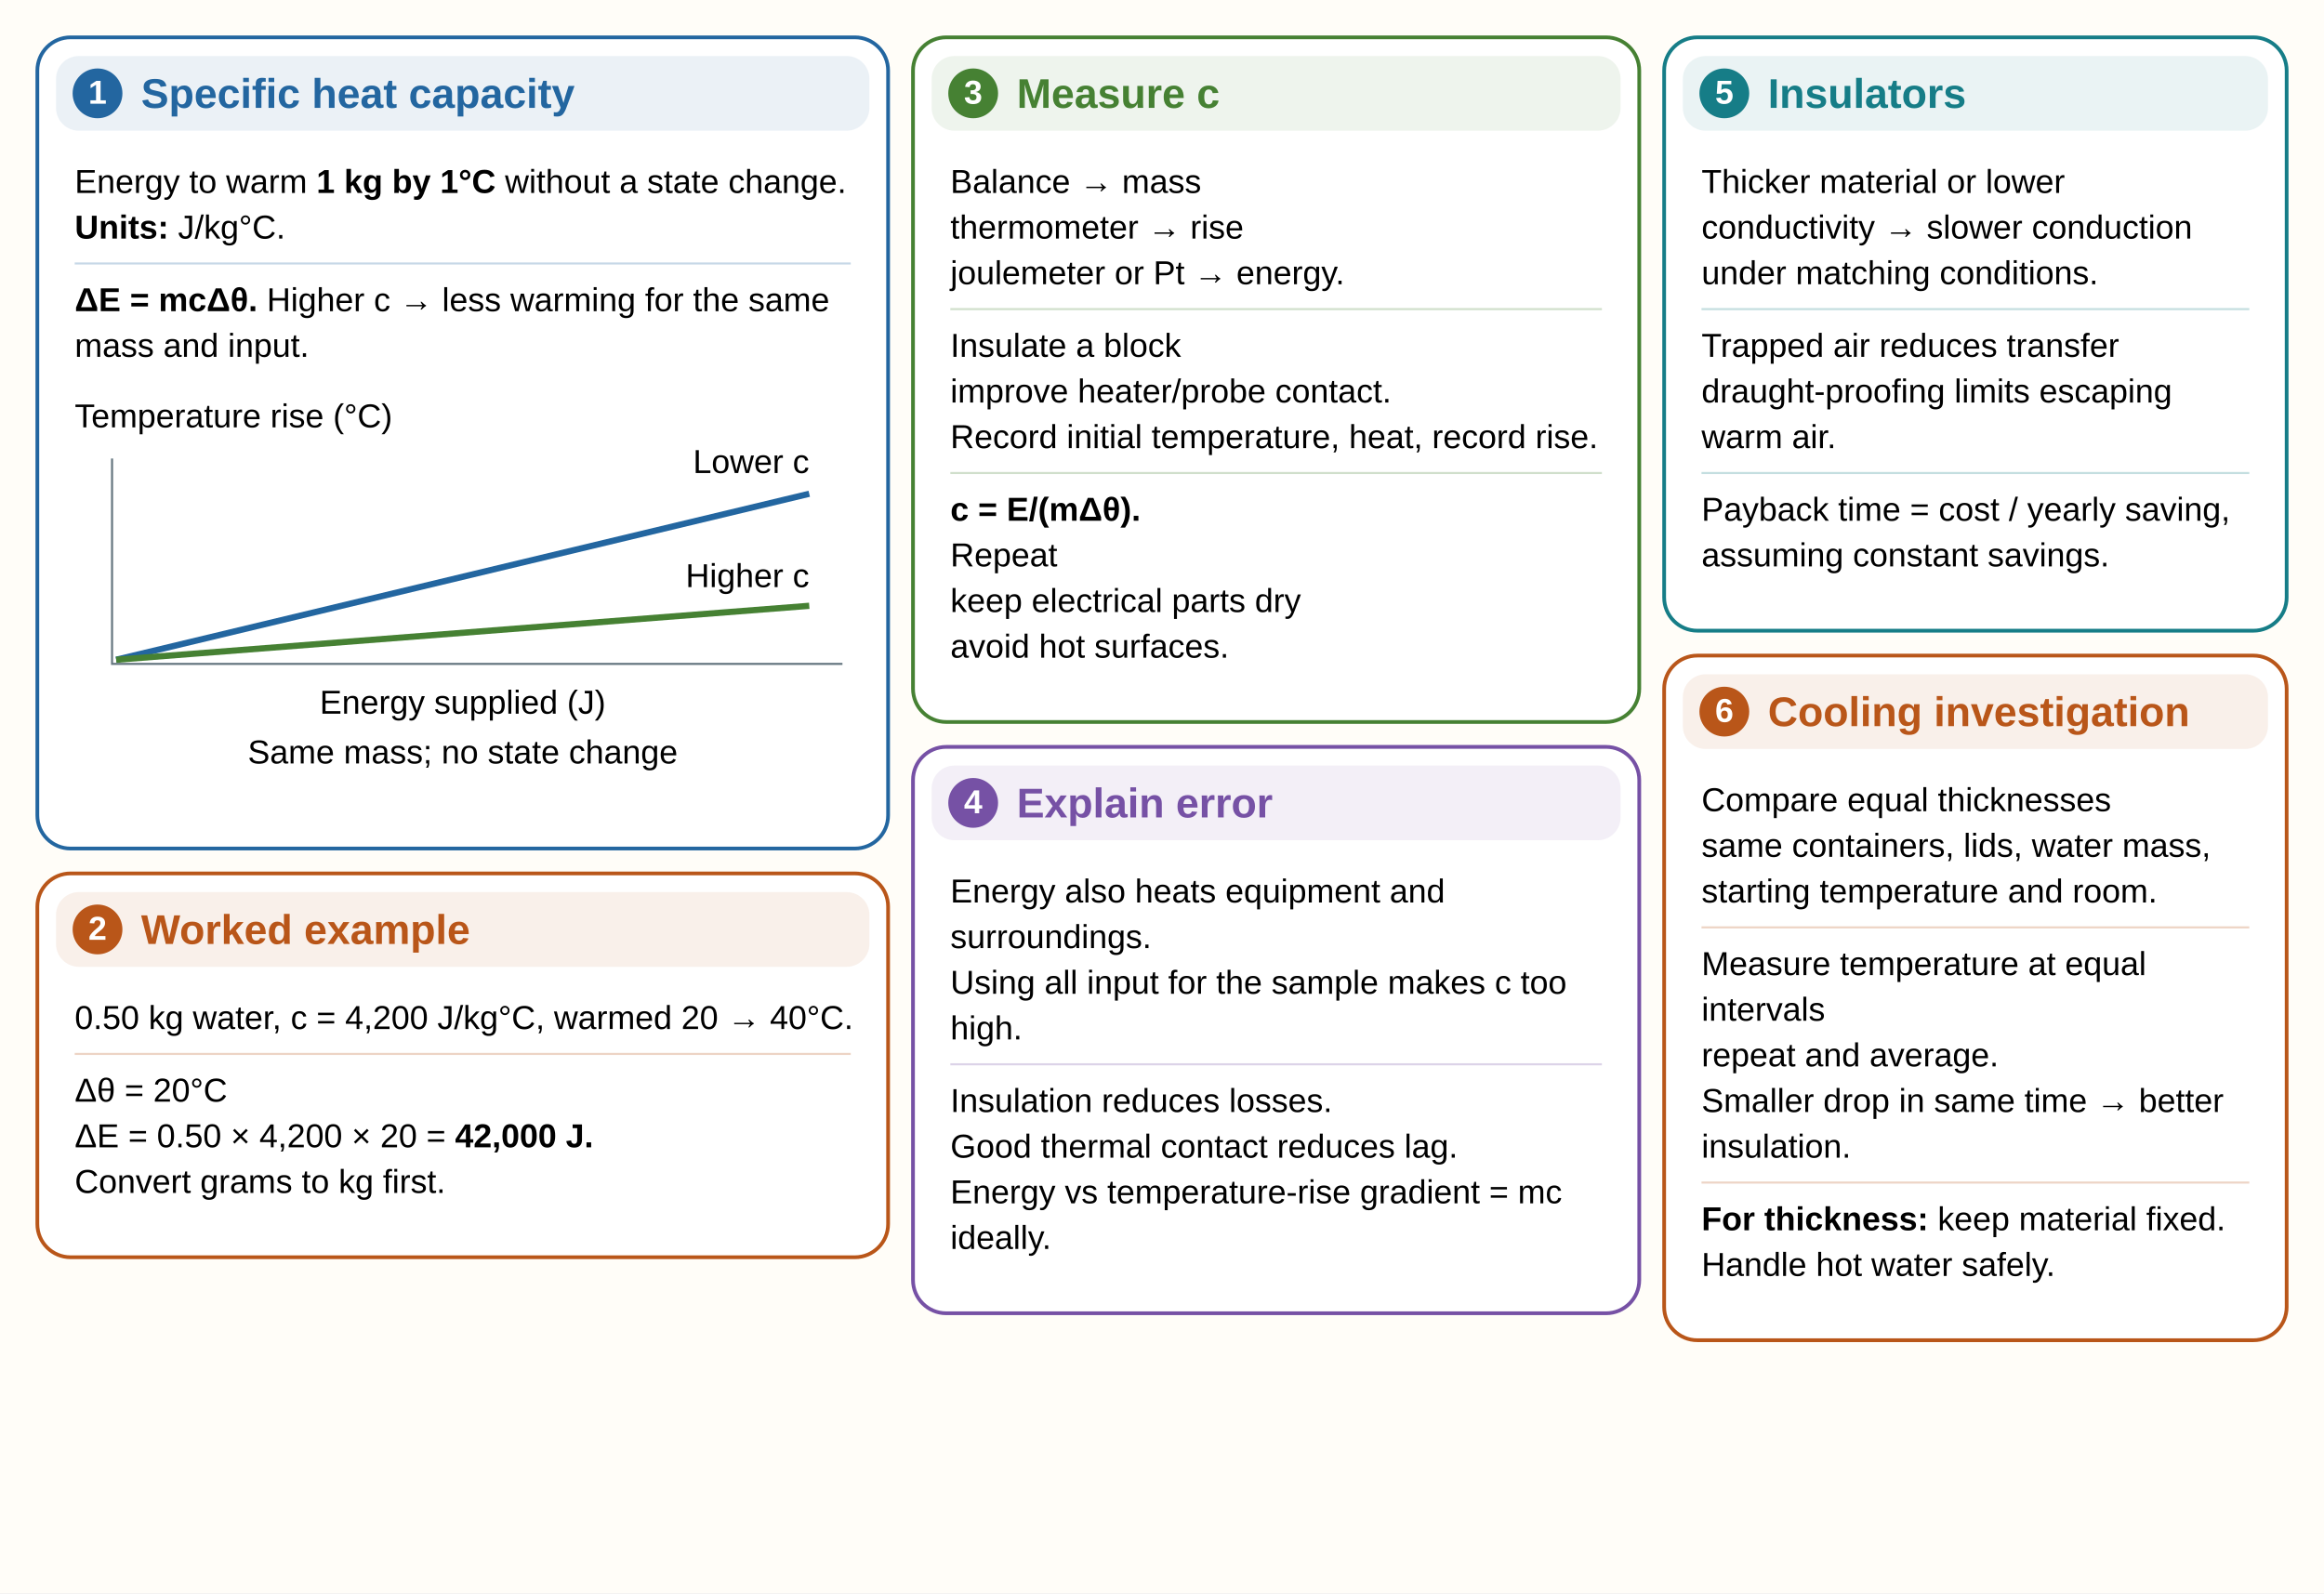
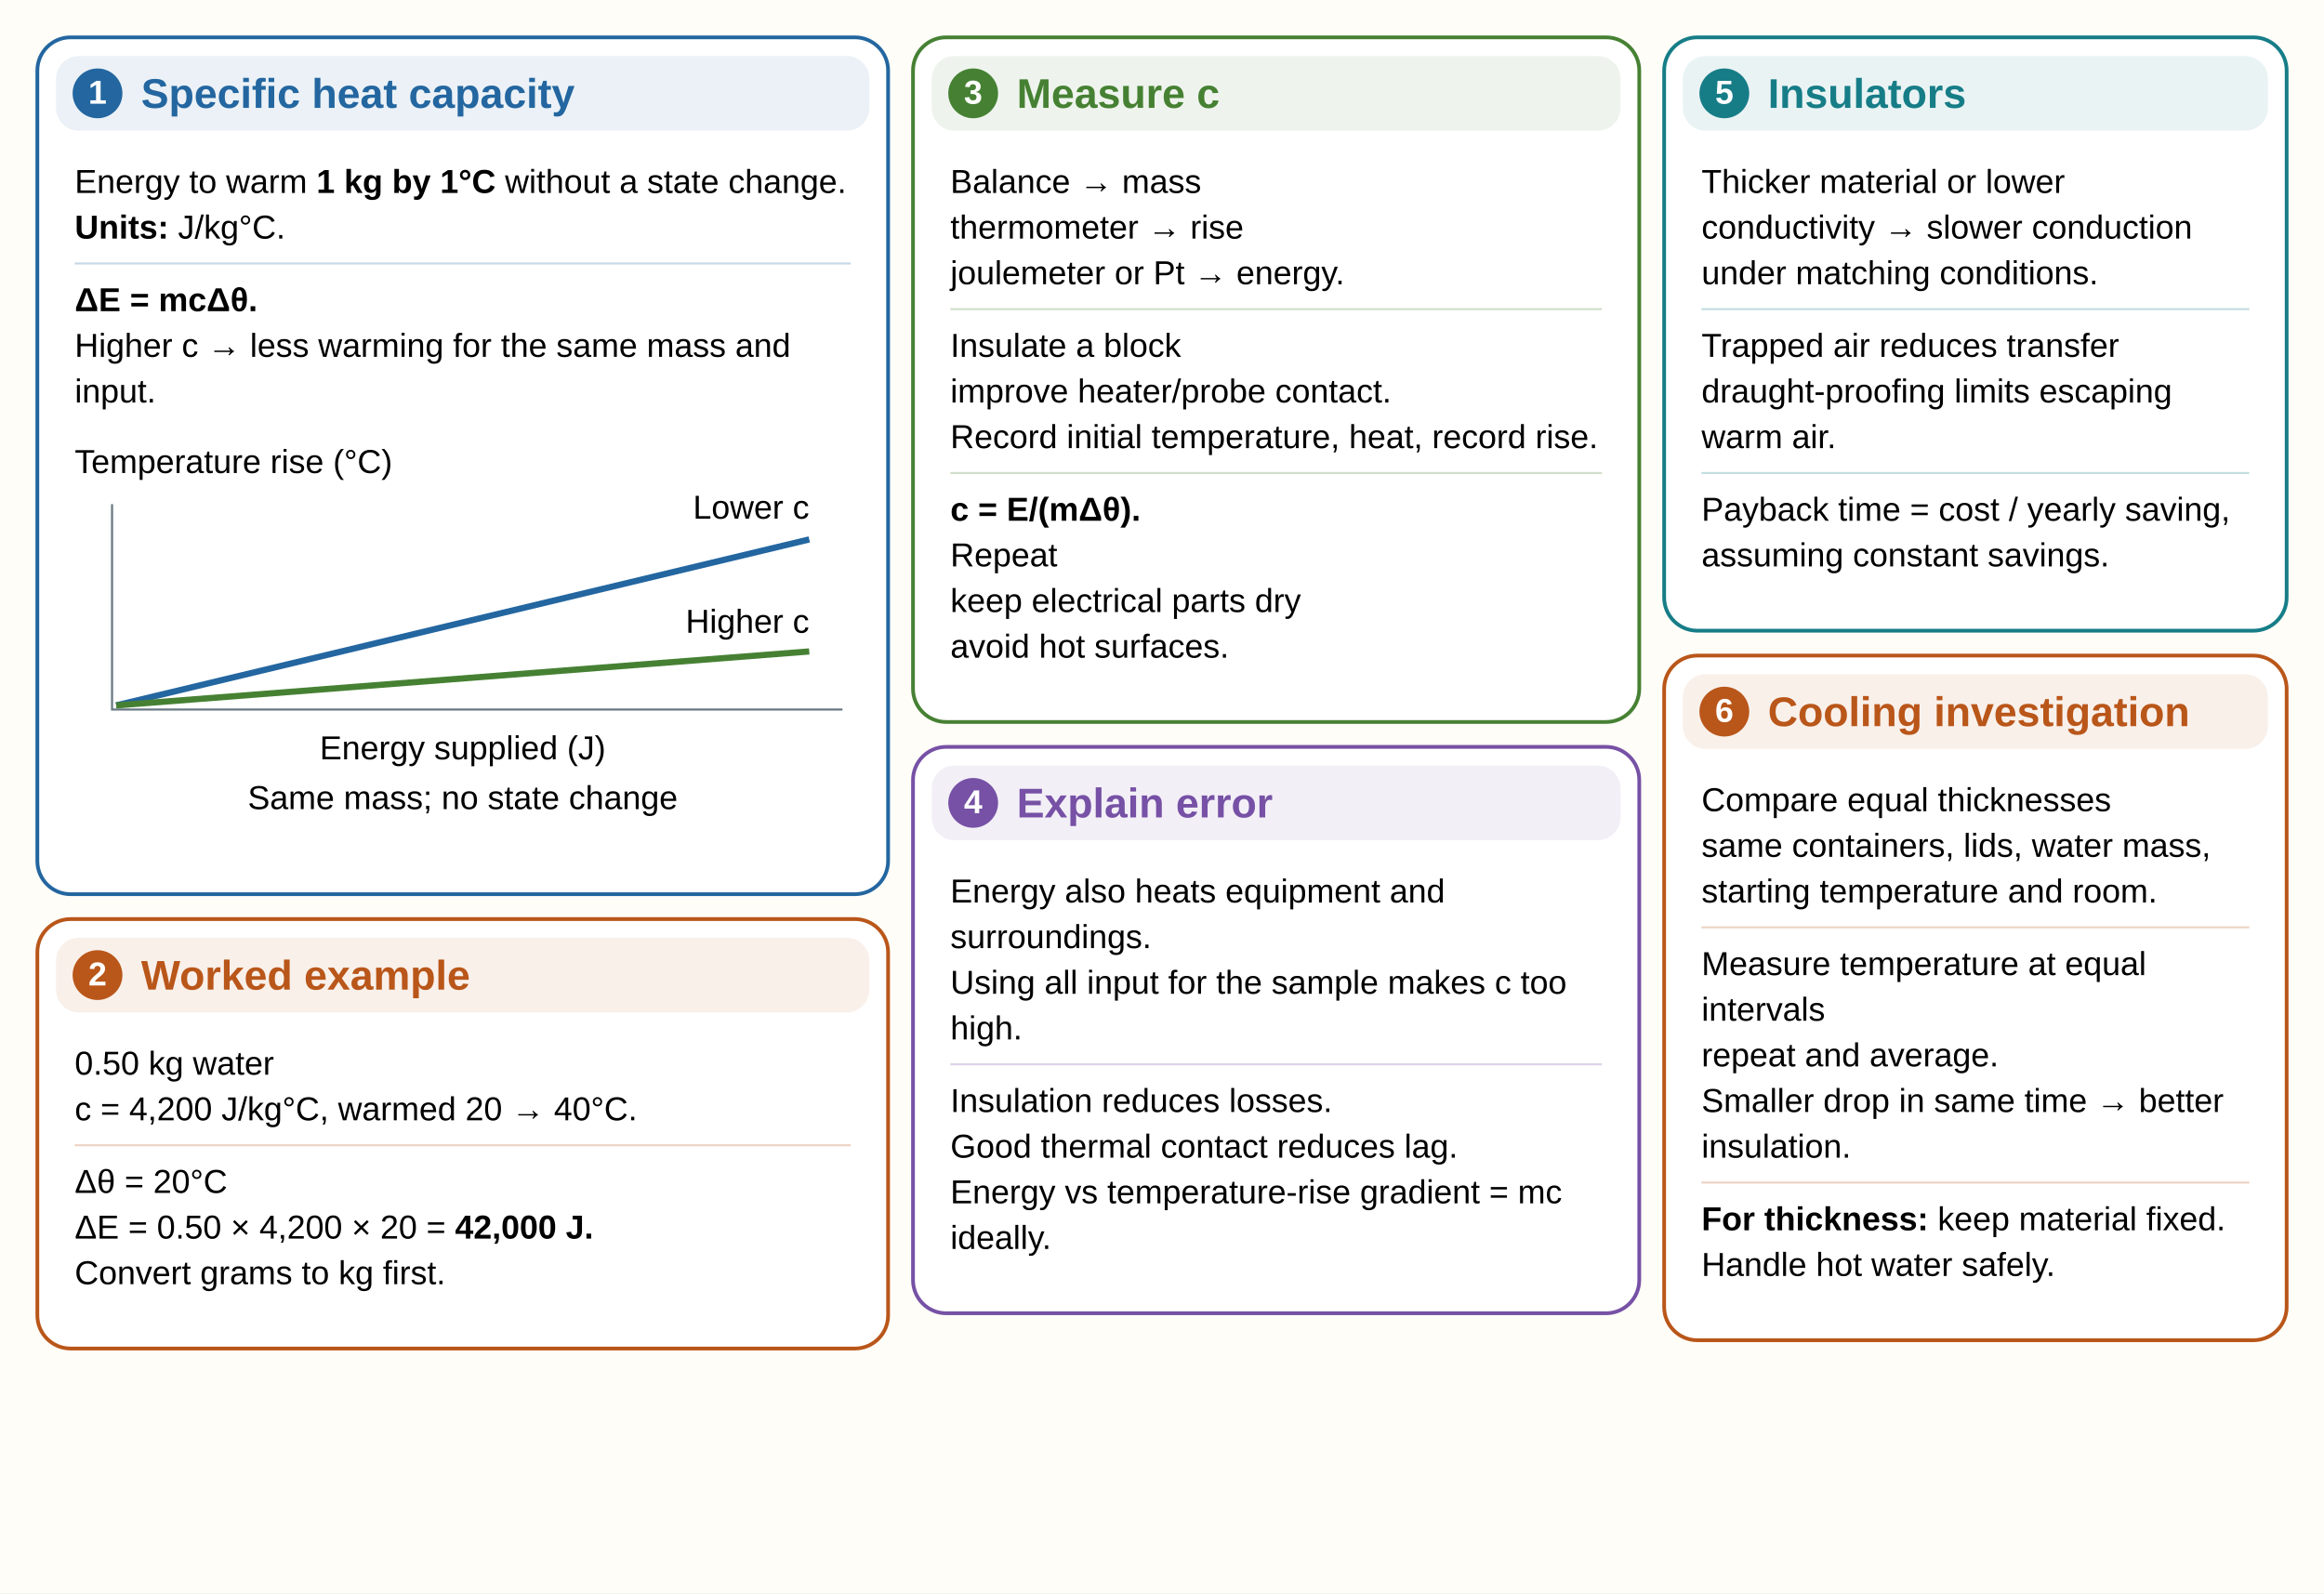
<svg xmlns="http://www.w3.org/2000/svg" width="2400" height="1645.714" viewBox="0 0 1120 768" role="img" aria-labelledby="map-title map-description" data-print-width-mm="277" font-family="Segoe UI,Arial,sans-serif">
  <defs>
    <marker id="arrow-2366a0" viewBox="0 0 10 10" refX="9" refY="5" markerWidth="4" markerHeight="4" orient="auto-start-reverse">
      <path d="M1 1L9 5L1 9" fill="none" stroke="#2366a0" stroke-width="2" stroke-linejoin="round" />
    </marker>
    <marker id="arrow-b95619" viewBox="0 0 10 10" refX="9" refY="5" markerWidth="4" markerHeight="4" orient="auto-start-reverse">
      <path d="M1 1L9 5L1 9" fill="none" stroke="#b95619" stroke-width="2" stroke-linejoin="round" />
    </marker>
    <marker id="arrow-468133" viewBox="0 0 10 10" refX="9" refY="5" markerWidth="4" markerHeight="4" orient="auto-start-reverse">
      <path d="M1 1L9 5L1 9" fill="none" stroke="#468133" stroke-width="2" stroke-linejoin="round" />
    </marker>
    <marker id="arrow-7651a5" viewBox="0 0 10 10" refX="9" refY="5" markerWidth="4" markerHeight="4" orient="auto-start-reverse">
      <path d="M1 1L9 5L1 9" fill="none" stroke="#7651a5" stroke-width="2" stroke-linejoin="round" />
    </marker>
    <marker id="arrow-167d87" viewBox="0 0 10 10" refX="9" refY="5" markerWidth="4" markerHeight="4" orient="auto-start-reverse">
      <path d="M1 1L9 5L1 9" fill="none" stroke="#167d87" stroke-width="2" stroke-linejoin="round" />
    </marker>
    <marker id="arrow-b95619" viewBox="0 0 10 10" refX="9" refY="5" markerWidth="4" markerHeight="4" orient="auto-start-reverse">
      <path d="M1 1L9 5L1 9" fill="none" stroke="#b95619" stroke-width="2" stroke-linejoin="round" />
    </marker>
  </defs>
  <rect width="1120" height="768" fill="#fffdf8" />
-   <g class="map-section" id="section-1" data-source-panel="0" data-bounds="0,0,410,391" transform="translate(18 18)">
-     <rect width="410" height="391" rx="16" fill="white" stroke="#2366a0" stroke-width="1.8" />
+   <g class="map-section" id="section-1" data-source-panel="0" data-bounds="0,0,410,413" transform="translate(18 18)">
+     <rect width="410" height="413" rx="16" fill="white" stroke="#2366a0" stroke-width="1.8" />
    <g class="section-heading">
      <rect x="9" y="9" width="392" height="36" rx="11" fill="#2366a0" opacity=".09" />
      <circle cx="29" cy="27" r="12" fill="#2366a0" />
      <text class="diagram-label" x="29" y="32" font-size="16" fill="white" font-weight="700" text-anchor="middle">1</text>
      <text class="panel-title" x="50" y="34" font-size="20" fill="#2366a0" font-weight="700" text-anchor="start">Specific heat capacity</text>
    </g>
    <g class="section-body">
      <text class="body-text" x="18" y="75" font-size="16" fill="#000000" font-weight="400" text-anchor="start">Energy to warm <tspan font-weight="700">1</tspan>
        <tspan font-weight="700">kg</tspan>
        <tspan font-weight="700">by</tspan>
        <tspan font-weight="700">1°C</tspan> without a state change.</text>
      <text class="body-text" x="18" y="97" font-size="16" fill="#000000" font-weight="400" text-anchor="start">
        <tspan font-weight="700">Units:</tspan> J/kg°C.</text>
      <path class="section-divider" d="M18 109H392" stroke="#2366a0" stroke-opacity=".25" stroke-width="1" fill="none" />
      <text class="body-text" x="18" y="132" font-size="16" fill="#000000" font-weight="400" text-anchor="start">
        <tspan font-weight="700">ΔE</tspan>
        <tspan font-weight="700">=</tspan>
-         <tspan font-weight="700">mcΔθ.</tspan> Higher c → less warming for the same</text>
-       <text class="body-text" x="18" y="154" font-size="16" fill="#000000" font-weight="400" text-anchor="start">mass and input.</text>
-       <g transform="translate(18 172)">
+         <tspan font-weight="700">mcΔθ.</tspan>
+       </text>
+       <text class="body-text" x="18" y="154" font-size="16" fill="#000000" font-weight="400" text-anchor="start">Higher c → less warming for the same mass and</text>
+       <text class="body-text" x="18" y="176" font-size="16" fill="#000000" font-weight="400" text-anchor="start">input.</text>
+       <g transform="translate(18 194)">
        <g class="concept-illustration">
          <text class="diagram-label" x="0" y="16" font-size="16" fill="#000000" text-anchor="start">Temperature rise (°C)</text>
          <path d="M18 31V130H370" fill="none" stroke="#667781" stroke-width="1" />
          <path d="M20 128L354 48" fill="none" stroke="#2366a0" stroke-width="3" />
          <path d="M20 128L354 102" fill="none" stroke="#468133" stroke-width="3" />
          <text class="diagram-label" x="354" y="38" font-size="16" fill="#000000" text-anchor="end">Lower c</text>
          <text class="diagram-label" x="354" y="93" font-size="16" fill="#000000" text-anchor="end">Higher c</text>
          <text class="diagram-label" x="187.0" y="154" font-size="16" fill="#000000" text-anchor="middle">Energy supplied (J)</text>
          <text class="diagram-label" x="187.0" y="178" font-size="16" fill="#000000" text-anchor="middle">Same mass; no state change</text>
        </g>
      </g>
    </g>
  </g>
-   <g class="map-section" id="section-2" data-source-panel="1" data-bounds="0,0,410,185" transform="translate(18 421)">
-     <rect width="410" height="185" rx="16" fill="white" stroke="#b95619" stroke-width="1.8" />
+   <g class="map-section" id="section-2" data-source-panel="1" data-bounds="0,0,410,207" transform="translate(18 443)">
+     <rect width="410" height="207" rx="16" fill="white" stroke="#b95619" stroke-width="1.8" />
    <g class="section-heading">
      <rect x="9" y="9" width="392" height="36" rx="11" fill="#b95619" opacity=".09" />
      <circle cx="29" cy="27" r="12" fill="#b95619" />
      <text class="diagram-label" x="29" y="32" font-size="16" fill="white" font-weight="700" text-anchor="middle">2</text>
      <text class="panel-title" x="50" y="34" font-size="20" fill="#b95619" font-weight="700" text-anchor="start">Worked example</text>
    </g>
    <g class="section-body">
-       <text class="body-text" x="18" y="75" font-size="16" fill="#000000" font-weight="400" text-anchor="start">0.50 kg water, c = 4,200 J/kg°C, warmed 20 → 40°C.</text>
-       <path class="section-divider" d="M18 87H392" stroke="#b95619" stroke-opacity=".25" stroke-width="1" fill="none" />
-       <text class="body-text" x="18" y="110" font-size="16" fill="#000000" font-weight="400" text-anchor="start">Δθ = 20°C</text>
-       <text class="body-text" x="18" y="132" font-size="16" fill="#000000" font-weight="400" text-anchor="start">ΔE = 0.50 × 4,200 × 20 = <tspan font-weight="700">42,000</tspan>
+       <text class="body-text" x="18" y="75" font-size="16" fill="#000000" font-weight="400" text-anchor="start">0.50 kg water</text>
+       <text class="body-text" x="18" y="97" font-size="16" fill="#000000" font-weight="400" text-anchor="start">c = 4,200 J/kg°C, warmed 20 → 40°C.</text>
+       <path class="section-divider" d="M18 109H392" stroke="#b95619" stroke-opacity=".25" stroke-width="1" fill="none" />
+       <text class="body-text" x="18" y="132" font-size="16" fill="#000000" font-weight="400" text-anchor="start">Δθ = 20°C</text>
+       <text class="body-text" x="18" y="154" font-size="16" fill="#000000" font-weight="400" text-anchor="start">ΔE = 0.50 × 4,200 × 20 = <tspan font-weight="700">42,000</tspan>
        <tspan font-weight="700">J.</tspan>
      </text>
-       <text class="body-text" x="18" y="154" font-size="16" fill="#000000" font-weight="400" text-anchor="start">Convert grams to kg first.</text>
+       <text class="body-text" x="18" y="176" font-size="16" fill="#000000" font-weight="400" text-anchor="start">Convert grams to kg first.</text>
    </g>
  </g>
  <g class="map-section" id="section-3" data-source-panel="2" data-bounds="0,0,350,330" transform="translate(440 18)">
    <rect width="350" height="330" rx="16" fill="white" stroke="#468133" stroke-width="1.8" />
    <g class="section-heading">
      <rect x="9" y="9" width="332" height="36" rx="11" fill="#468133" opacity=".09" />
      <circle cx="29" cy="27" r="12" fill="#468133" />
      <text class="diagram-label" x="29" y="32" font-size="16" fill="white" font-weight="700" text-anchor="middle">3</text>
      <text class="panel-title" x="50" y="34" font-size="20" fill="#468133" font-weight="700" text-anchor="start">Measure c</text>
    </g>
    <g class="section-body">
      <text class="body-text" x="18" y="75" font-size="16" fill="#000000" font-weight="400" text-anchor="start">Balance → mass</text>
      <text class="body-text" x="18" y="97" font-size="16" fill="#000000" font-weight="400" text-anchor="start">thermometer → rise</text>
      <text class="body-text" x="18" y="119" font-size="16" fill="#000000" font-weight="400" text-anchor="start">joulemeter or Pt → energy.</text>
      <path class="section-divider" d="M18 131H332" stroke="#468133" stroke-opacity=".25" stroke-width="1" fill="none" />
      <text class="body-text" x="18" y="154" font-size="16" fill="#000000" font-weight="400" text-anchor="start">Insulate a block</text>
      <text class="body-text" x="18" y="176" font-size="16" fill="#000000" font-weight="400" text-anchor="start">improve heater/probe contact.</text>
      <text class="body-text" x="18" y="198" font-size="16" fill="#000000" font-weight="400" text-anchor="start">Record initial temperature, heat, record rise.</text>
      <path class="section-divider" d="M18 210H332" stroke="#468133" stroke-opacity=".25" stroke-width="1" fill="none" />
      <text class="body-text" x="18" y="233" font-size="16" fill="#000000" font-weight="400" text-anchor="start">
        <tspan font-weight="700">c</tspan>
        <tspan font-weight="700">=</tspan>
        <tspan font-weight="700">E/(mΔθ).</tspan>
      </text>
      <text class="body-text" x="18" y="255" font-size="16" fill="#000000" font-weight="400" text-anchor="start">Repeat</text>
      <text class="body-text" x="18" y="277" font-size="16" fill="#000000" font-weight="400" text-anchor="start">keep electrical parts dry</text>
      <text class="body-text" x="18" y="299" font-size="16" fill="#000000" font-weight="400" text-anchor="start">avoid hot surfaces.</text>
    </g>
  </g>
  <g class="map-section" id="section-4" data-source-panel="3" data-bounds="0,0,350,273" transform="translate(440 360)">
    <rect width="350" height="273" rx="16" fill="white" stroke="#7651a5" stroke-width="1.8" />
    <g class="section-heading">
      <rect x="9" y="9" width="332" height="36" rx="11" fill="#7651a5" opacity=".09" />
      <circle cx="29" cy="27" r="12" fill="#7651a5" />
      <text class="diagram-label" x="29" y="32" font-size="16" fill="white" font-weight="700" text-anchor="middle">4</text>
      <text class="panel-title" x="50" y="34" font-size="20" fill="#7651a5" font-weight="700" text-anchor="start">Explain error</text>
    </g>
    <g class="section-body">
      <text class="body-text" x="18" y="75" font-size="16" fill="#000000" font-weight="400" text-anchor="start">Energy also heats equipment and</text>
      <text class="body-text" x="18" y="97" font-size="16" fill="#000000" font-weight="400" text-anchor="start">surroundings.</text>
      <text class="body-text" x="18" y="119" font-size="16" fill="#000000" font-weight="400" text-anchor="start">Using all input for the sample makes c too</text>
      <text class="body-text" x="18" y="141" font-size="16" fill="#000000" font-weight="400" text-anchor="start">high.</text>
      <path class="section-divider" d="M18 153H332" stroke="#7651a5" stroke-opacity=".25" stroke-width="1" fill="none" />
      <text class="body-text" x="18" y="176" font-size="16" fill="#000000" font-weight="400" text-anchor="start">Insulation reduces losses.</text>
      <text class="body-text" x="18" y="198" font-size="16" fill="#000000" font-weight="400" text-anchor="start">Good thermal contact reduces lag.</text>
      <text class="body-text" x="18" y="220" font-size="16" fill="#000000" font-weight="400" text-anchor="start">Energy vs temperature-rise gradient = mc</text>
      <text class="body-text" x="18" y="242" font-size="16" fill="#000000" font-weight="400" text-anchor="start">ideally.</text>
    </g>
  </g>
  <g class="map-section" id="section-5" data-source-panel="4" data-bounds="0,0,300,286" transform="translate(802 18)">
    <rect width="300" height="286" rx="16" fill="white" stroke="#167d87" stroke-width="1.8" />
    <g class="section-heading">
      <rect x="9" y="9" width="282" height="36" rx="11" fill="#167d87" opacity=".09" />
      <circle cx="29" cy="27" r="12" fill="#167d87" />
      <text class="diagram-label" x="29" y="32" font-size="16" fill="white" font-weight="700" text-anchor="middle">5</text>
      <text class="panel-title" x="50" y="34" font-size="20" fill="#167d87" font-weight="700" text-anchor="start">Insulators</text>
    </g>
    <g class="section-body">
      <text class="body-text" x="18" y="75" font-size="16" fill="#000000" font-weight="400" text-anchor="start">Thicker material or lower</text>
      <text class="body-text" x="18" y="97" font-size="16" fill="#000000" font-weight="400" text-anchor="start">conductivity → slower conduction</text>
      <text class="body-text" x="18" y="119" font-size="16" fill="#000000" font-weight="400" text-anchor="start">under matching conditions.</text>
      <path class="section-divider" d="M18 131H282" stroke="#167d87" stroke-opacity=".25" stroke-width="1" fill="none" />
      <text class="body-text" x="18" y="154" font-size="16" fill="#000000" font-weight="400" text-anchor="start">Trapped air reduces transfer</text>
      <text class="body-text" x="18" y="176" font-size="16" fill="#000000" font-weight="400" text-anchor="start">draught-proofing limits escaping</text>
      <text class="body-text" x="18" y="198" font-size="16" fill="#000000" font-weight="400" text-anchor="start">warm air.</text>
      <path class="section-divider" d="M18 210H282" stroke="#167d87" stroke-opacity=".25" stroke-width="1" fill="none" />
      <text class="body-text" x="18" y="233" font-size="16" fill="#000000" font-weight="400" text-anchor="start">Payback time = cost / yearly saving,</text>
      <text class="body-text" x="18" y="255" font-size="16" fill="#000000" font-weight="400" text-anchor="start">assuming constant savings.</text>
    </g>
  </g>
  <g class="map-section" id="section-6" data-source-panel="5" data-bounds="0,0,300,330" transform="translate(802 316)">
    <rect width="300" height="330" rx="16" fill="white" stroke="#b95619" stroke-width="1.8" />
    <g class="section-heading">
      <rect x="9" y="9" width="282" height="36" rx="11" fill="#b95619" opacity=".09" />
      <circle cx="29" cy="27" r="12" fill="#b95619" />
      <text class="diagram-label" x="29" y="32" font-size="16" fill="white" font-weight="700" text-anchor="middle">6</text>
      <text class="panel-title" x="50" y="34" font-size="20" fill="#b95619" font-weight="700" text-anchor="start">Cooling investigation</text>
    </g>
    <g class="section-body">
      <text class="body-text" x="18" y="75" font-size="16" fill="#000000" font-weight="400" text-anchor="start">Compare equal thicknesses</text>
      <text class="body-text" x="18" y="97" font-size="16" fill="#000000" font-weight="400" text-anchor="start">same containers, lids, water mass,</text>
      <text class="body-text" x="18" y="119" font-size="16" fill="#000000" font-weight="400" text-anchor="start">starting temperature and room.</text>
      <path class="section-divider" d="M18 131H282" stroke="#b95619" stroke-opacity=".25" stroke-width="1" fill="none" />
      <text class="body-text" x="18" y="154" font-size="16" fill="#000000" font-weight="400" text-anchor="start">Measure temperature at equal</text>
      <text class="body-text" x="18" y="176" font-size="16" fill="#000000" font-weight="400" text-anchor="start">intervals</text>
      <text class="body-text" x="18" y="198" font-size="16" fill="#000000" font-weight="400" text-anchor="start">repeat and average.</text>
      <text class="body-text" x="18" y="220" font-size="16" fill="#000000" font-weight="400" text-anchor="start">Smaller drop in same time → better</text>
      <text class="body-text" x="18" y="242" font-size="16" fill="#000000" font-weight="400" text-anchor="start">insulation.</text>
      <path class="section-divider" d="M18 254H282" stroke="#b95619" stroke-opacity=".25" stroke-width="1" fill="none" />
      <text class="body-text" x="18" y="277" font-size="16" fill="#000000" font-weight="400" text-anchor="start">
        <tspan font-weight="700">For</tspan>
        <tspan font-weight="700">thickness:</tspan> keep material fixed.</text>
      <text class="body-text" x="18" y="299" font-size="16" fill="#000000" font-weight="400" text-anchor="start">Handle hot water safely.</text>
    </g>
  </g>
</svg>
